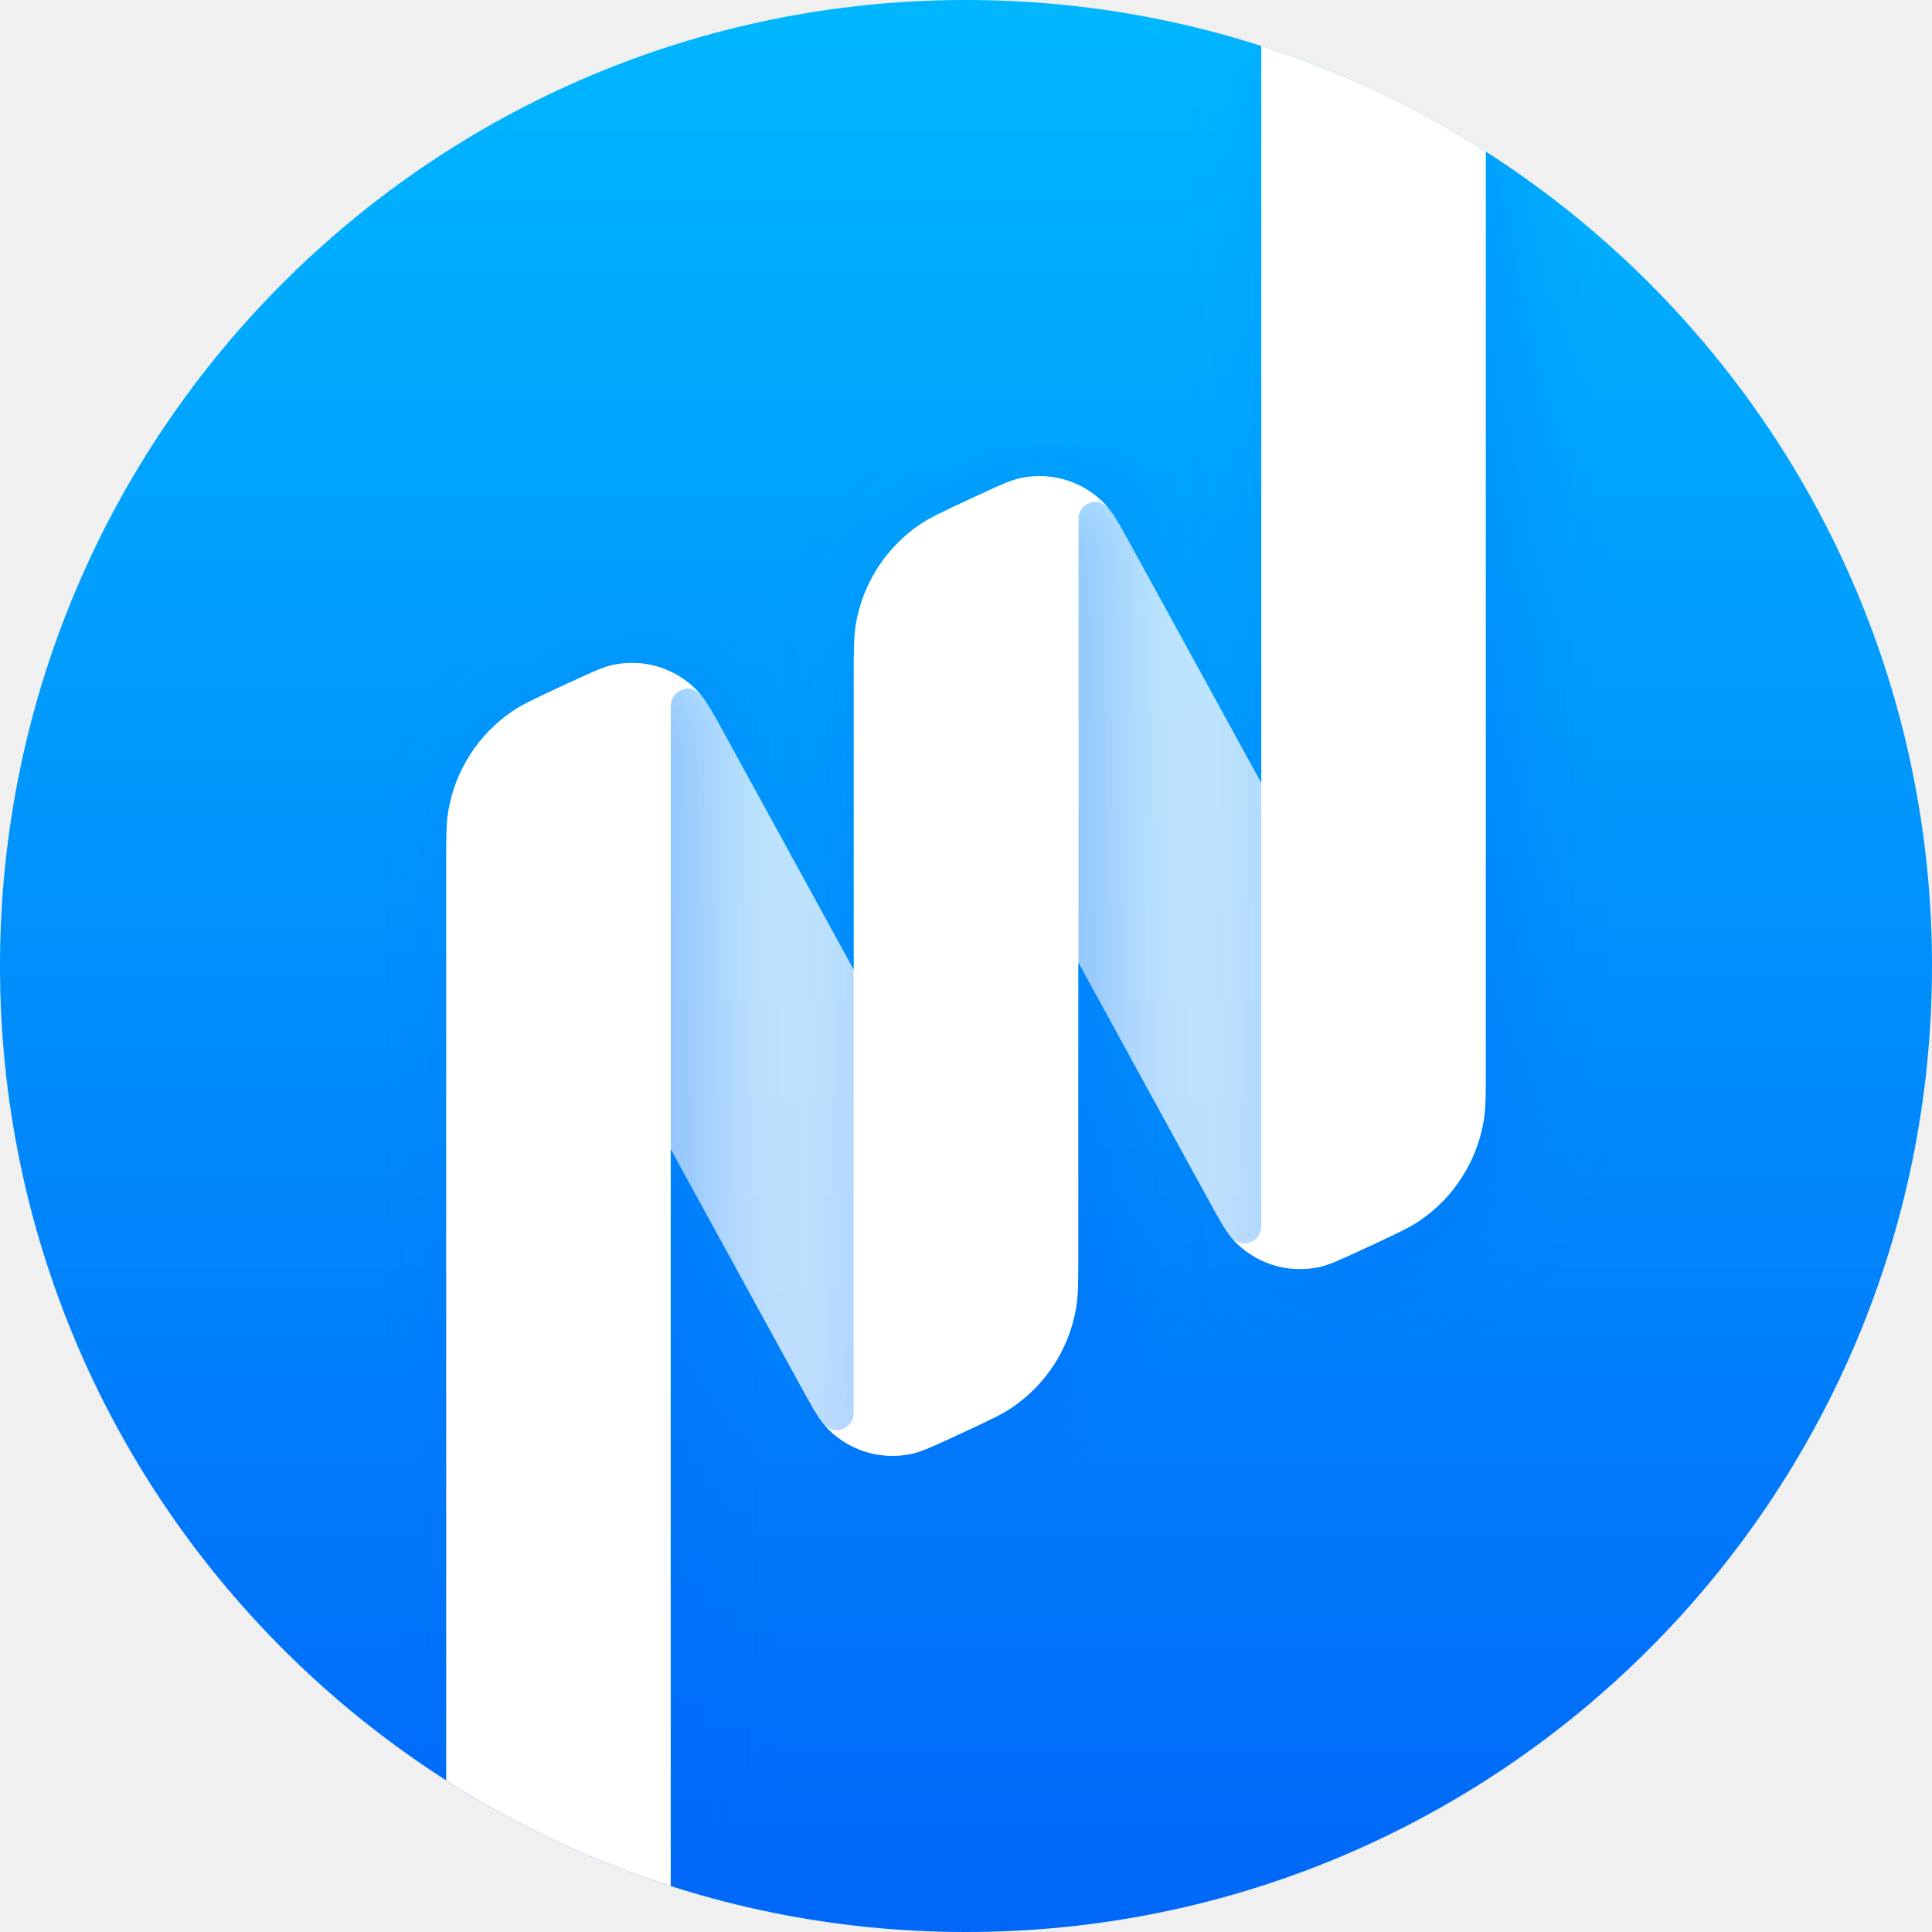
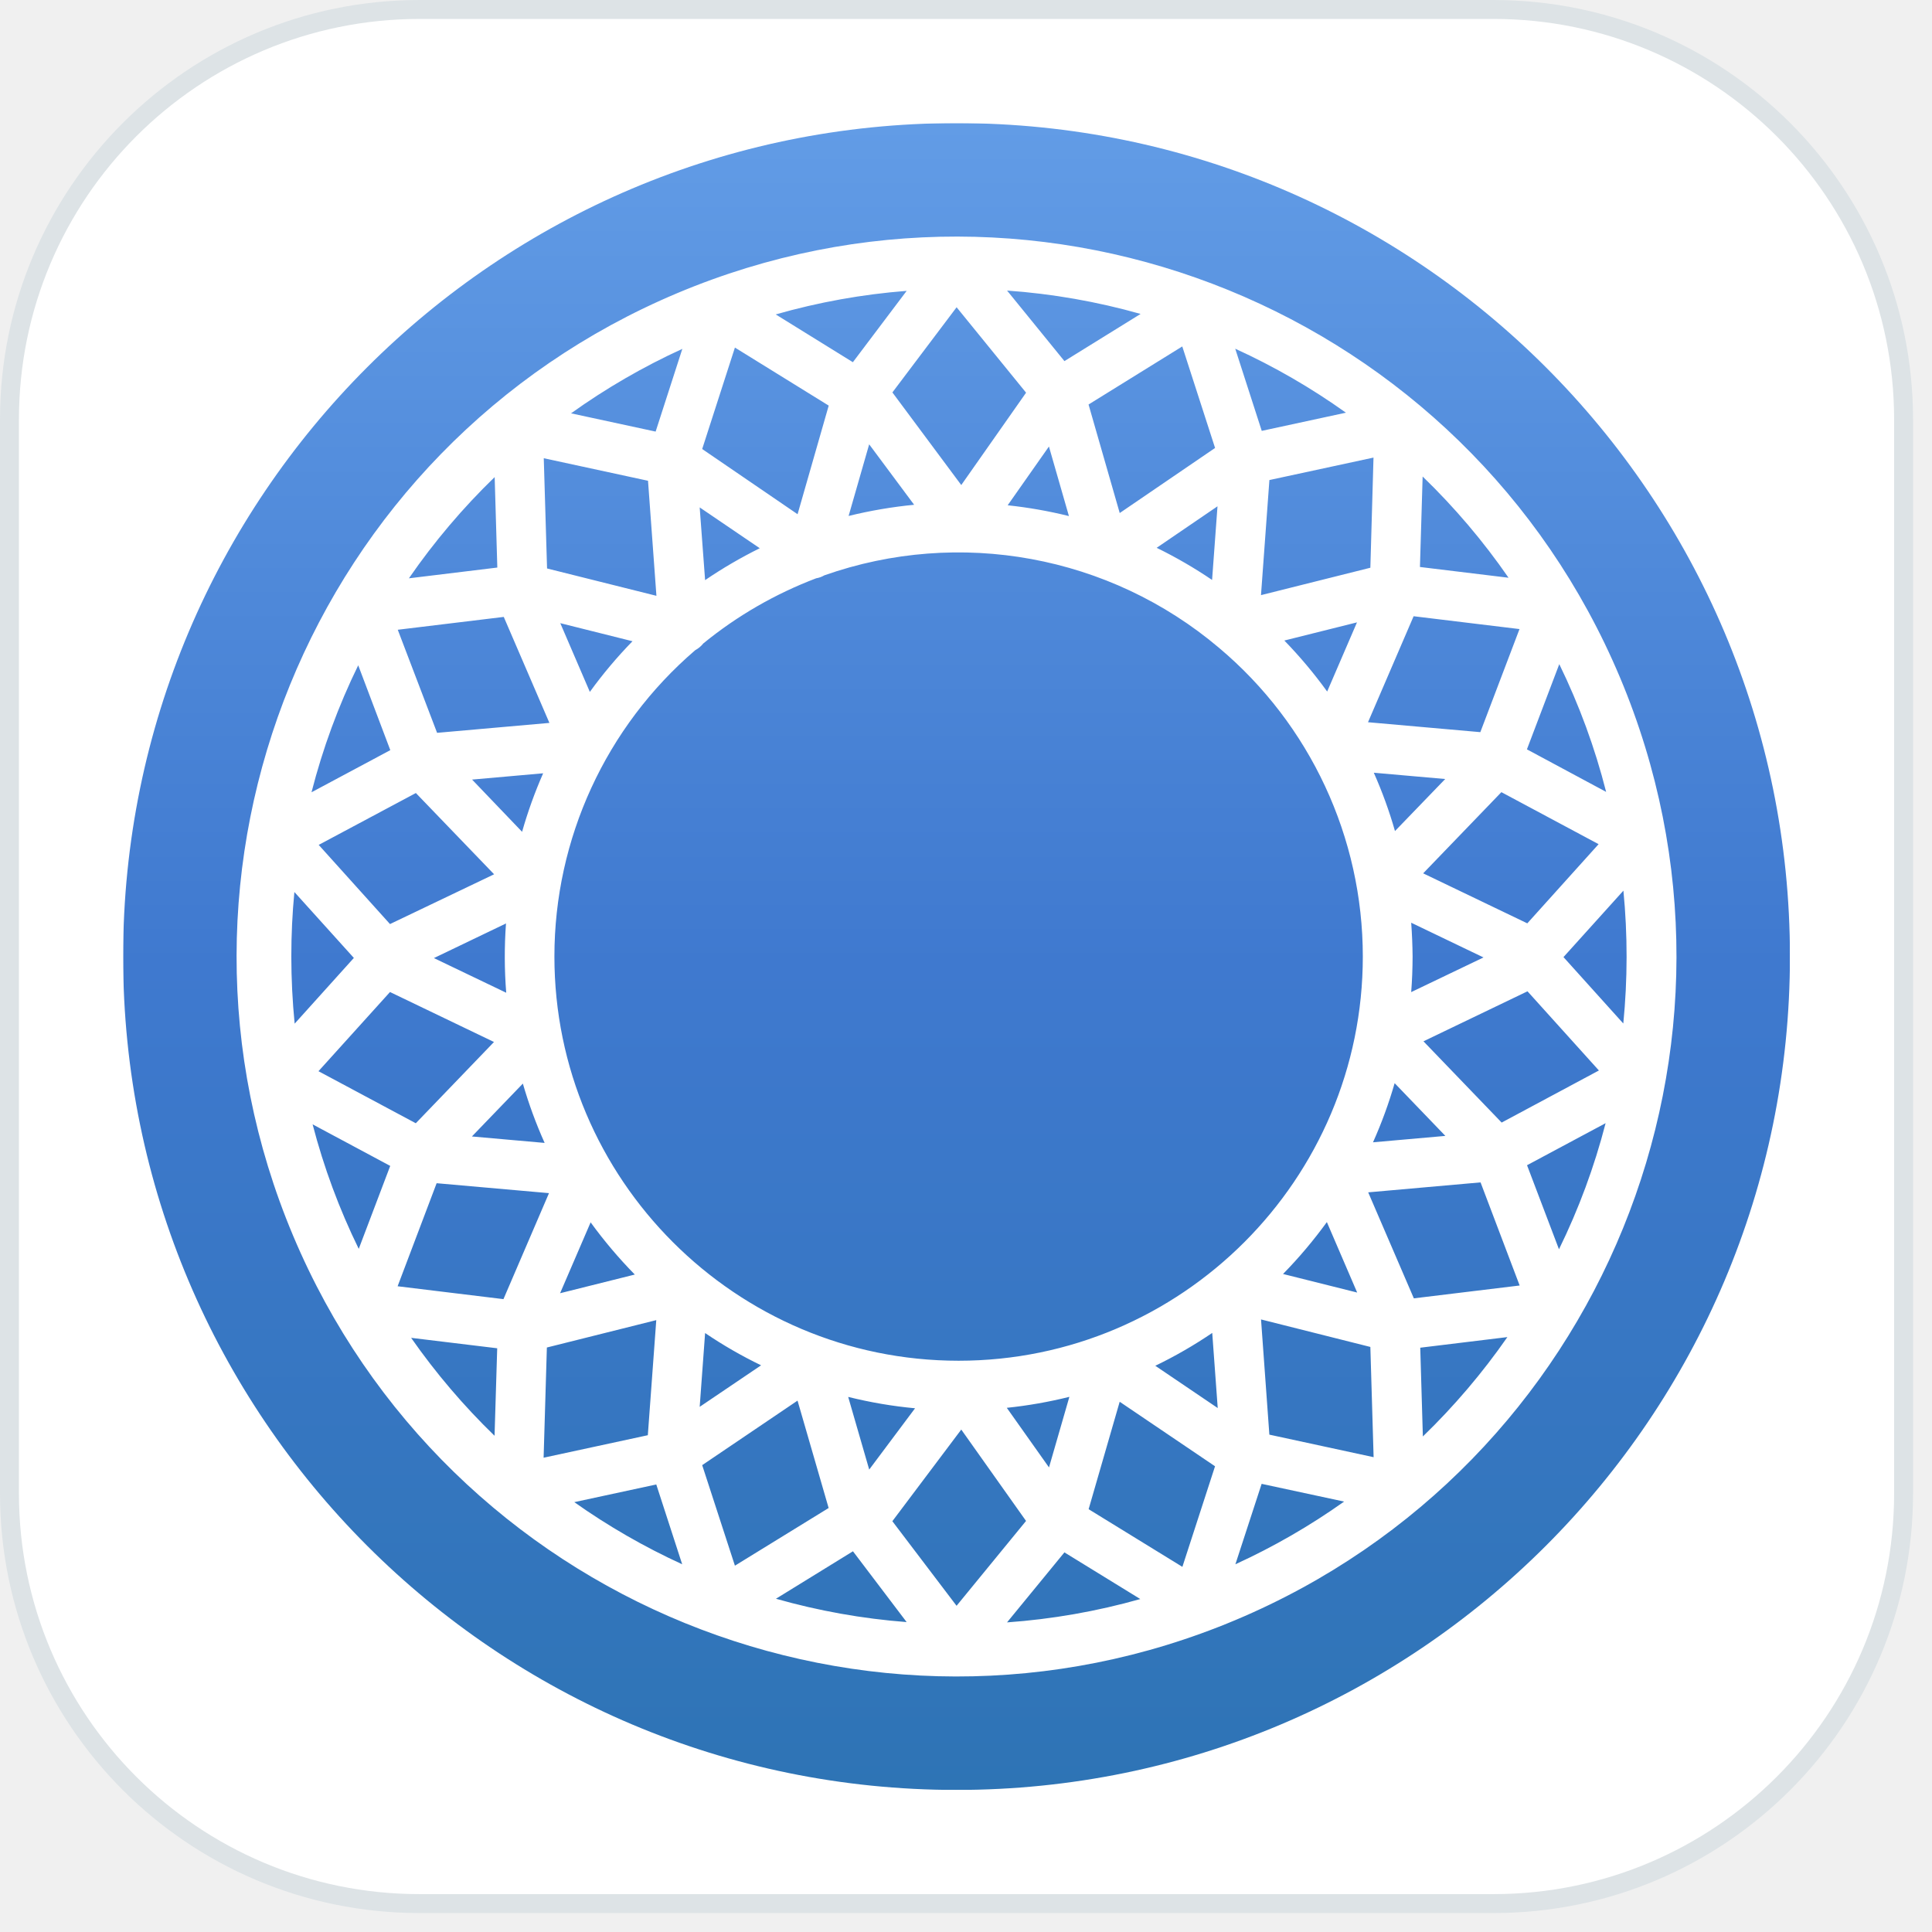
- <svg xmlns="http://www.w3.org/2000/svg" width="44" height="44" fill="none">
-   <g clip-path="url(#logo-ton-org_svg__a)">
-     <rect width="44" height="44" fill="url(#logo-ton-org_svg__b)" rx="22" />
-     <path fill="#fff" fill-opacity=".75" d="M12.995 15.534c-.61.282-.915.423-1.132.6a2.23 2.23 0 0 0-.755 2.291c.07.271.231.566.554 1.156l3.613 6.59 2.96 5.4c.247.45.379.689.524.862l.003.004.027.032c.49.548 1.236.793 1.956.644.232-.048.48-.163.978-.393.61-.282.916-.423 1.133-.6.678-.55.972-1.446.755-2.291-.07-.272-.232-.566-.555-1.156l-3.613-6.59-2.96-5.4c-.246-.45-.378-.688-.523-.861l-.002-.003-.029-.034a2.06 2.06 0 0 0-1.955-.644c-.232.048-.48.163-.979.393m9.281-4.254c-.61.283-.915.424-1.132.6a2.23 2.23 0 0 0-.755 2.292c.07.27.231.566.555 1.155l3.612 6.59 2.96 5.4c.247.45.379.69.524.863l.003.004.027.031c.49.548 1.236.794 1.956.644.232-.048.48-.163.978-.393.61-.282.916-.423 1.133-.6.678-.55.972-1.445.755-2.29-.07-.272-.232-.567-.555-1.156l-3.613-6.59-2.96-5.4c-.247-.45-.378-.689-.523-.862l-.002-.003-.029-.034a2.06 2.06 0 0 0-1.955-.644c-.232.048-.48.163-.979.394" />
-     <g fill="#fff" filter="url(#logo-ton-org_svg__c)">
-       <path fill-rule="evenodd" d="m15.958 15.819-.004-.004zm-.232-.133" clip-rule="evenodd" />
-       <path d="M10.162 44h5.113V16.068a.387.387 0 0 1 .451-.382h.001a.3.3 0 0 1 .057.015.4.4 0 0 1 .17.114l-.025-.03a2.06 2.06 0 0 0-1.955-.644c-.232.048-.48.163-.979.393l-.142.066-.105.049h-.001c-.568.263-.852.394-1.091.558a3.44 3.44 0 0 0-1.446 2.26c-.048.285-.048.598-.048 1.224z" />
-     </g>
-     <g fill="#fff" filter="url(#logo-ton-org_svg__d)">
-       <path fill-rule="evenodd" d="M25.077 11.451q.096.037.162.114l-.004-.004a.4.4 0 0 0-.158-.11" clip-rule="evenodd" />
-       <path d="M24.557 28.563V11.814a.387.387 0 0 1 .45-.381h.001a.3.3 0 0 1 .069.018q.094.036.158.11l-.025-.03a2.06 2.06 0 0 0-1.955-.644c-.232.048-.48.163-.979.394l-.06.027-.188.087c-.568.263-.852.394-1.091.558a3.44 3.44 0 0 0-1.445 2.26c-.049.285-.049.598-.049 1.224v16.749a.387.387 0 0 1-.681.251l.027.032c.49.548 1.236.793 1.956.644.232-.048.48-.163.978-.393l.123-.057.116-.054.009-.004c.569-.263.853-.394 1.092-.558a3.44 3.44 0 0 0 1.445-2.26c.049-.285.049-.598.049-1.224" />
-     </g>
-     <g filter="url(#logo-ton-org_svg__e)">
-       <path fill="#fff" d="M33.838 24.309V0h-5.113v27.933a.387.387 0 0 1-.682.25l.027.032a2.06 2.06 0 0 0 1.956.644c.231-.048.48-.163.978-.393l.203-.094.046-.021c.568-.263.852-.394 1.091-.558a3.44 3.44 0 0 0 1.445-2.26c.049-.285.049-.598.049-1.224" />
+ <svg xmlns="http://www.w3.org/2000/svg" width="51" height="51" fill="none">
+   <g clip-path="url(#a)">
+     <path fill="#fff" d="M39.423.25H11.077C5.097.25.25 5.097.25 11.077v28.346c0 5.98 4.847 10.827 10.827 10.827h28.346c5.98 0 10.827-4.847 10.827-10.827V11.077C50.25 5.097 45.403.25 39.423.25Z" />
+     <path stroke="#DDE3E6" stroke-width=".5" d="M39.423.25H11.077C5.097.25.25 5.097.25 11.077v28.346c0 5.98 4.847 10.827 10.827 10.827h28.346c5.98 0 10.827-4.847 10.827-10.827V11.077C50.25 5.097 45.403.25 39.423.25Z" />
+     <mask id="b" width="45" height="45" x="3" y="3" maskUnits="userSpaceOnUse" style="mask-type:luminance">
+       <path fill="#fff" d="M47.25 25.25c0-12.15-9.85-22-22-22s-22 9.85-22 22 9.85 22 22 22 22-9.85 22-22Z" />
+     </mask>
+     <g mask="url(#b)">
+       <path fill="url(#c)" d="M3.25 3.25h44v44h-44v-44Z" />
+       <path fill="#fff" d="M42.762 17.879A19 19 0 1 0 7.738 32.621a19 19 0 0 0 35.024-14.742Zm-1.61 15.096-.842-2.216 2.074-1.11a17.488 17.488 0 0 1-1.231 3.329l-.001-.003Zm-32.9-3.295 2.049 1.097-.831 2.19a17.468 17.468 0 0 1-1.218-3.287Zm-.562-4.43c0-.575.027-1.142.081-1.703l1.57 1.74-1.563 1.735a18.35 18.35 0 0 1-.088-1.772Zm1.766-7.688.847 2.24-2.08 1.112c.296-1.156.709-2.28 1.233-3.352Zm32.942 3.342-2.091-1.123.854-2.249a17.508 17.508 0 0 1 1.237 3.372ZM32.145 37.169l-1.648-1.116A11.793 11.793 0 0 0 32 35.186l.145 1.983Zm-4.454 1.567-1.114-1.573a11.962 11.962 0 0 0 1.652-.29l-.538 1.863Zm-4.746.057-.555-1.918c.58.144 1.17.245 1.765.3l-1.21 1.618Zm-1.07 1.014L19.4 41.33l-.864-2.654 2.517-1.703.821 2.835.001-.001Zm-3.405-2.67.143-1.948c.472.32.965.604 1.478.852l-1.621 1.096Zm0-23.743 1.586 1.078c-.5.247-.982.528-1.443.842l-.143-1.92Zm4.474-1.665 1.187 1.596c-.583.056-1.16.155-1.73.295l.543-1.891Zm4.745.057.528 1.837a11.975 11.975 0 0 0-1.617-.285l1.09-1.552h-.001Zm1.046-1.108 2.474-1.533.866 2.68-2.517 1.718-.823-2.865Zm3.404 2.687-.143 1.944c-.467-.317-.956-.6-1.463-.848l1.606-1.096ZM25.305 35.92c-5.883 0-10.67-4.787-10.67-10.67a10.65 10.65 0 0 1 3.718-8.087.683.683 0 0 0 .213-.178c.894-.73 1.9-1.31 2.98-1.72a.607.607 0 0 0 .213-.077A10.654 10.654 0 0 1 32.178 17.1a10.65 10.65 0 0 1 3.797 8.15c0 5.883-4.786 10.67-10.67 10.67Zm-11.938-9.712-1.913-.917 1.903-.914a12.06 12.06 0 0 0 .006 1.831h.004Zm23.89-1.848 1.904.914-1.909.915c.024-.308.036-.621.037-.939a13.755 13.755 0 0 0-.037-.892l.005.002Zm-.992-3.962 1.885.166-1.326 1.374c-.15-.526-.337-1.04-.559-1.54Zm-2.364-3.489 1.92-.48-.787 1.826a12.111 12.111 0 0 0-1.133-1.349v.003Zm-8.526-4.105-1.818-2.445 1.695-2.248 1.834 2.255-1.711 2.438Zm-4.321.77-2.518-1.721.864-2.678 2.476 1.532-.822 2.867Zm-5.482 4.694-.782-1.818 1.906.477c-.406.417-.782.863-1.124 1.335v.006Zm-1.79 3.69-1.32-1.379 1.876-.166c-.22.5-.405 1.014-.555 1.54v.006l-.001-.001Zm-2.804-1.024 2.065 2.145-2.748 1.314-1.882-2.09 2.565-1.369Zm-.683 5.253 2.745 1.319-2.064 2.145-2.569-1.374 1.888-2.09Zm3.507 2.417c.155.535.347 1.058.575 1.566l-1.92-.17 1.345-1.396Zm2.955 5.041-1.972.493.806-1.871c.354.487.744.948 1.166 1.378Zm8.618 4.092 1.71 2.412-1.834 2.24-1.695-2.233 1.819-2.419Zm4.182-.734 2.517 1.703-.862 2.655-2.475-1.522.82-2.836Zm5.469-4.743.8 1.86-1.957-.49c.419-.427.805-.886 1.157-1.37Zm1.79-3.666 1.338 1.391-1.91.169c.227-.507.418-1.03.572-1.564v.004Zm2.824 1.039-2.064-2.145 2.746-1.32 1.885 2.09-2.567 1.375Zm.677-5.259-2.749-1.32 2.065-2.143 2.566 1.373-1.882 2.09Zm-1.24-5.047-2.965-.262 1.204-2.798 2.795.339-1.034 2.721Zm-2.903-4.34-2.887.723.222-3.038 2.748-.593-.083 2.908Zm-8.076-5.455L26.584 7.67c1.193.085 2.374.291 3.525.617l-2.01 1.245h-.001Zm-5.583.03L20.477 8.3a17.475 17.475 0 0 1 3.457-.622l-1.42 1.883.001.001Zm-5.187 6.166-2.887-.722-.087-2.91 2.752.595.222 3.037Zm-4.03.557 1.205 2.798-2.965.262-1.038-2.721 2.798-.339Zm-1.771 14.949 2.965.262-1.202 2.798-2.794-.34 1.03-2.72h.001Zm2.909 4.337 2.888-.723-.223 3.038-2.751.594.086-2.909Zm8.08 5.379 1.417 1.869a17.535 17.535 0 0 1-3.45-.616l2.033-1.253Zm5.582.029 2.003 1.232a17.51 17.51 0 0 1-3.518.616l1.515-1.848Zm5.19-6.149 2.886.726.086 2.91-2.752-.595-.22-3.041Zm4.034-.557-1.205-2.798 2.966-.263 1.032 2.722-2.793.339Zm3.95-9.008 1.582-1.754c.113 1.166.112 2.34-.003 3.507l-1.579-1.753Zm-1.45-10.014-2.339-.284.071-2.388a17.714 17.714 0 0 1 2.268 2.672Zm-4.293-4.357-2.222.48-.7-2.169a17.586 17.586 0 0 1 2.922 1.689ZM18.012 9.209l-.705 2.184-2.233-.482c.922-.66 1.906-1.23 2.938-1.702Zm-4.954 3.385.07 2.388-2.334.284a17.768 17.768 0 0 1 2.264-2.672Zm-2.203 22.722 2.27.275-.07 2.31a17.763 17.763 0 0 1-2.2-2.582v-.003Zm4.305 4.337 2.164-.467.684 2.107a17.685 17.685 0 0 1-2.848-1.64Zm17.45 1.644.694-2.127 2.177.468a17.598 17.598 0 0 1-2.87 1.655l-.001.004Zm4.95-3.38-.069-2.341 2.3-.28a17.737 17.737 0 0 1-2.23 2.622l-.001-.001Z" />
    </g>
  </g>
  <defs>
-     <filter id="logo-ton-org_svg__c" width="9.921" height="33.027" x="8.787" y="13.207" color-interpolation-filters="sRGB" filterUnits="userSpaceOnUse">
-       <feFlood flood-opacity="0" result="BackgroundImageFix" />
-       <feColorMatrix in="SourceAlpha" result="hardAlpha" values="0 0 0 0 0 0 0 0 0 0 0 0 0 0 0 0 0 0 127 0" />
-       <feOffset dx=".688" dy=".172" />
-       <feGaussianBlur stdDeviation="1.031" />
-       <feComposite in2="hardAlpha" operator="out" />
-       <feColorMatrix values="0 0 0 0 0 0 0 0 0 0.404 0 0 0 0 0.976 0 0 0 0.3 0" />
-       <feBlend in2="BackgroundImageFix" result="effect1_dropShadow_3199_2" />
-       <feBlend in="SourceGraphic" in2="effect1_dropShadow_3199_2" result="shape" />
-     </filter>
-     <filter id="logo-ton-org_svg__d" width="10.602" height="26.436" x="17.387" y="8.954" color-interpolation-filters="sRGB" filterUnits="userSpaceOnUse">
-       <feFlood flood-opacity="0" result="BackgroundImageFix" />
-       <feColorMatrix in="SourceAlpha" result="hardAlpha" values="0 0 0 0 0 0 0 0 0 0 0 0 0 0 0 0 0 0 127 0" />
-       <feOffset dx=".688" dy=".172" />
-       <feGaussianBlur stdDeviation="1.031" />
-       <feComposite in2="hardAlpha" operator="out" />
-       <feColorMatrix values="0 0 0 0 0 0 0 0 0 0.404 0 0 0 0 0.976 0 0 0 0.3 0" />
-       <feBlend in2="BackgroundImageFix" result="effect1_dropShadow_3199_2" />
-       <feBlend in="SourceGraphic" in2="effect1_dropShadow_3199_2" result="shape" />
-     </filter>
-     <filter id="logo-ton-org_svg__e" width="9.92" height="33.027" x="26.668" y="-1.891" color-interpolation-filters="sRGB" filterUnits="userSpaceOnUse">
-       <feFlood flood-opacity="0" result="BackgroundImageFix" />
-       <feColorMatrix in="SourceAlpha" result="hardAlpha" values="0 0 0 0 0 0 0 0 0 0 0 0 0 0 0 0 0 0 127 0" />
-       <feOffset dx=".688" dy=".172" />
-       <feGaussianBlur stdDeviation="1.031" />
-       <feComposite in2="hardAlpha" operator="out" />
-       <feColorMatrix values="0 0 0 0 0 0 0 0 0 0.404 0 0 0 0 0.976 0 0 0 0.3 0" />
-       <feBlend in2="BackgroundImageFix" result="effect1_dropShadow_3199_2" />
-       <feBlend in="SourceGraphic" in2="effect1_dropShadow_3199_2" result="shape" />
-     </filter>
-     <linearGradient id="logo-ton-org_svg__b" x1="22" x2="22" y1="0" y2="44" gradientUnits="userSpaceOnUse">
-       <stop stop-color="#00b7ff" />
-       <stop offset="1" stop-color="#0067f9" />
+     <linearGradient id="c" x1="25.25" x2="25.25" y1="3.25" y2="47.25" gradientUnits="userSpaceOnUse">
+       <stop stop-color="#629CE6" />
+       <stop offset=".505" stop-color="#3F79CF" />
+       <stop offset="1" stop-color="#2E74B5" />
    </linearGradient>
-     <clipPath id="logo-ton-org_svg__a">
-       <rect width="44" height="44" fill="#fff" rx="22" />
+     <clipPath id="a">
+       <path fill="#fff" d="M0 0h50.5v50.5H0z" />
    </clipPath>
  </defs>
</svg>
